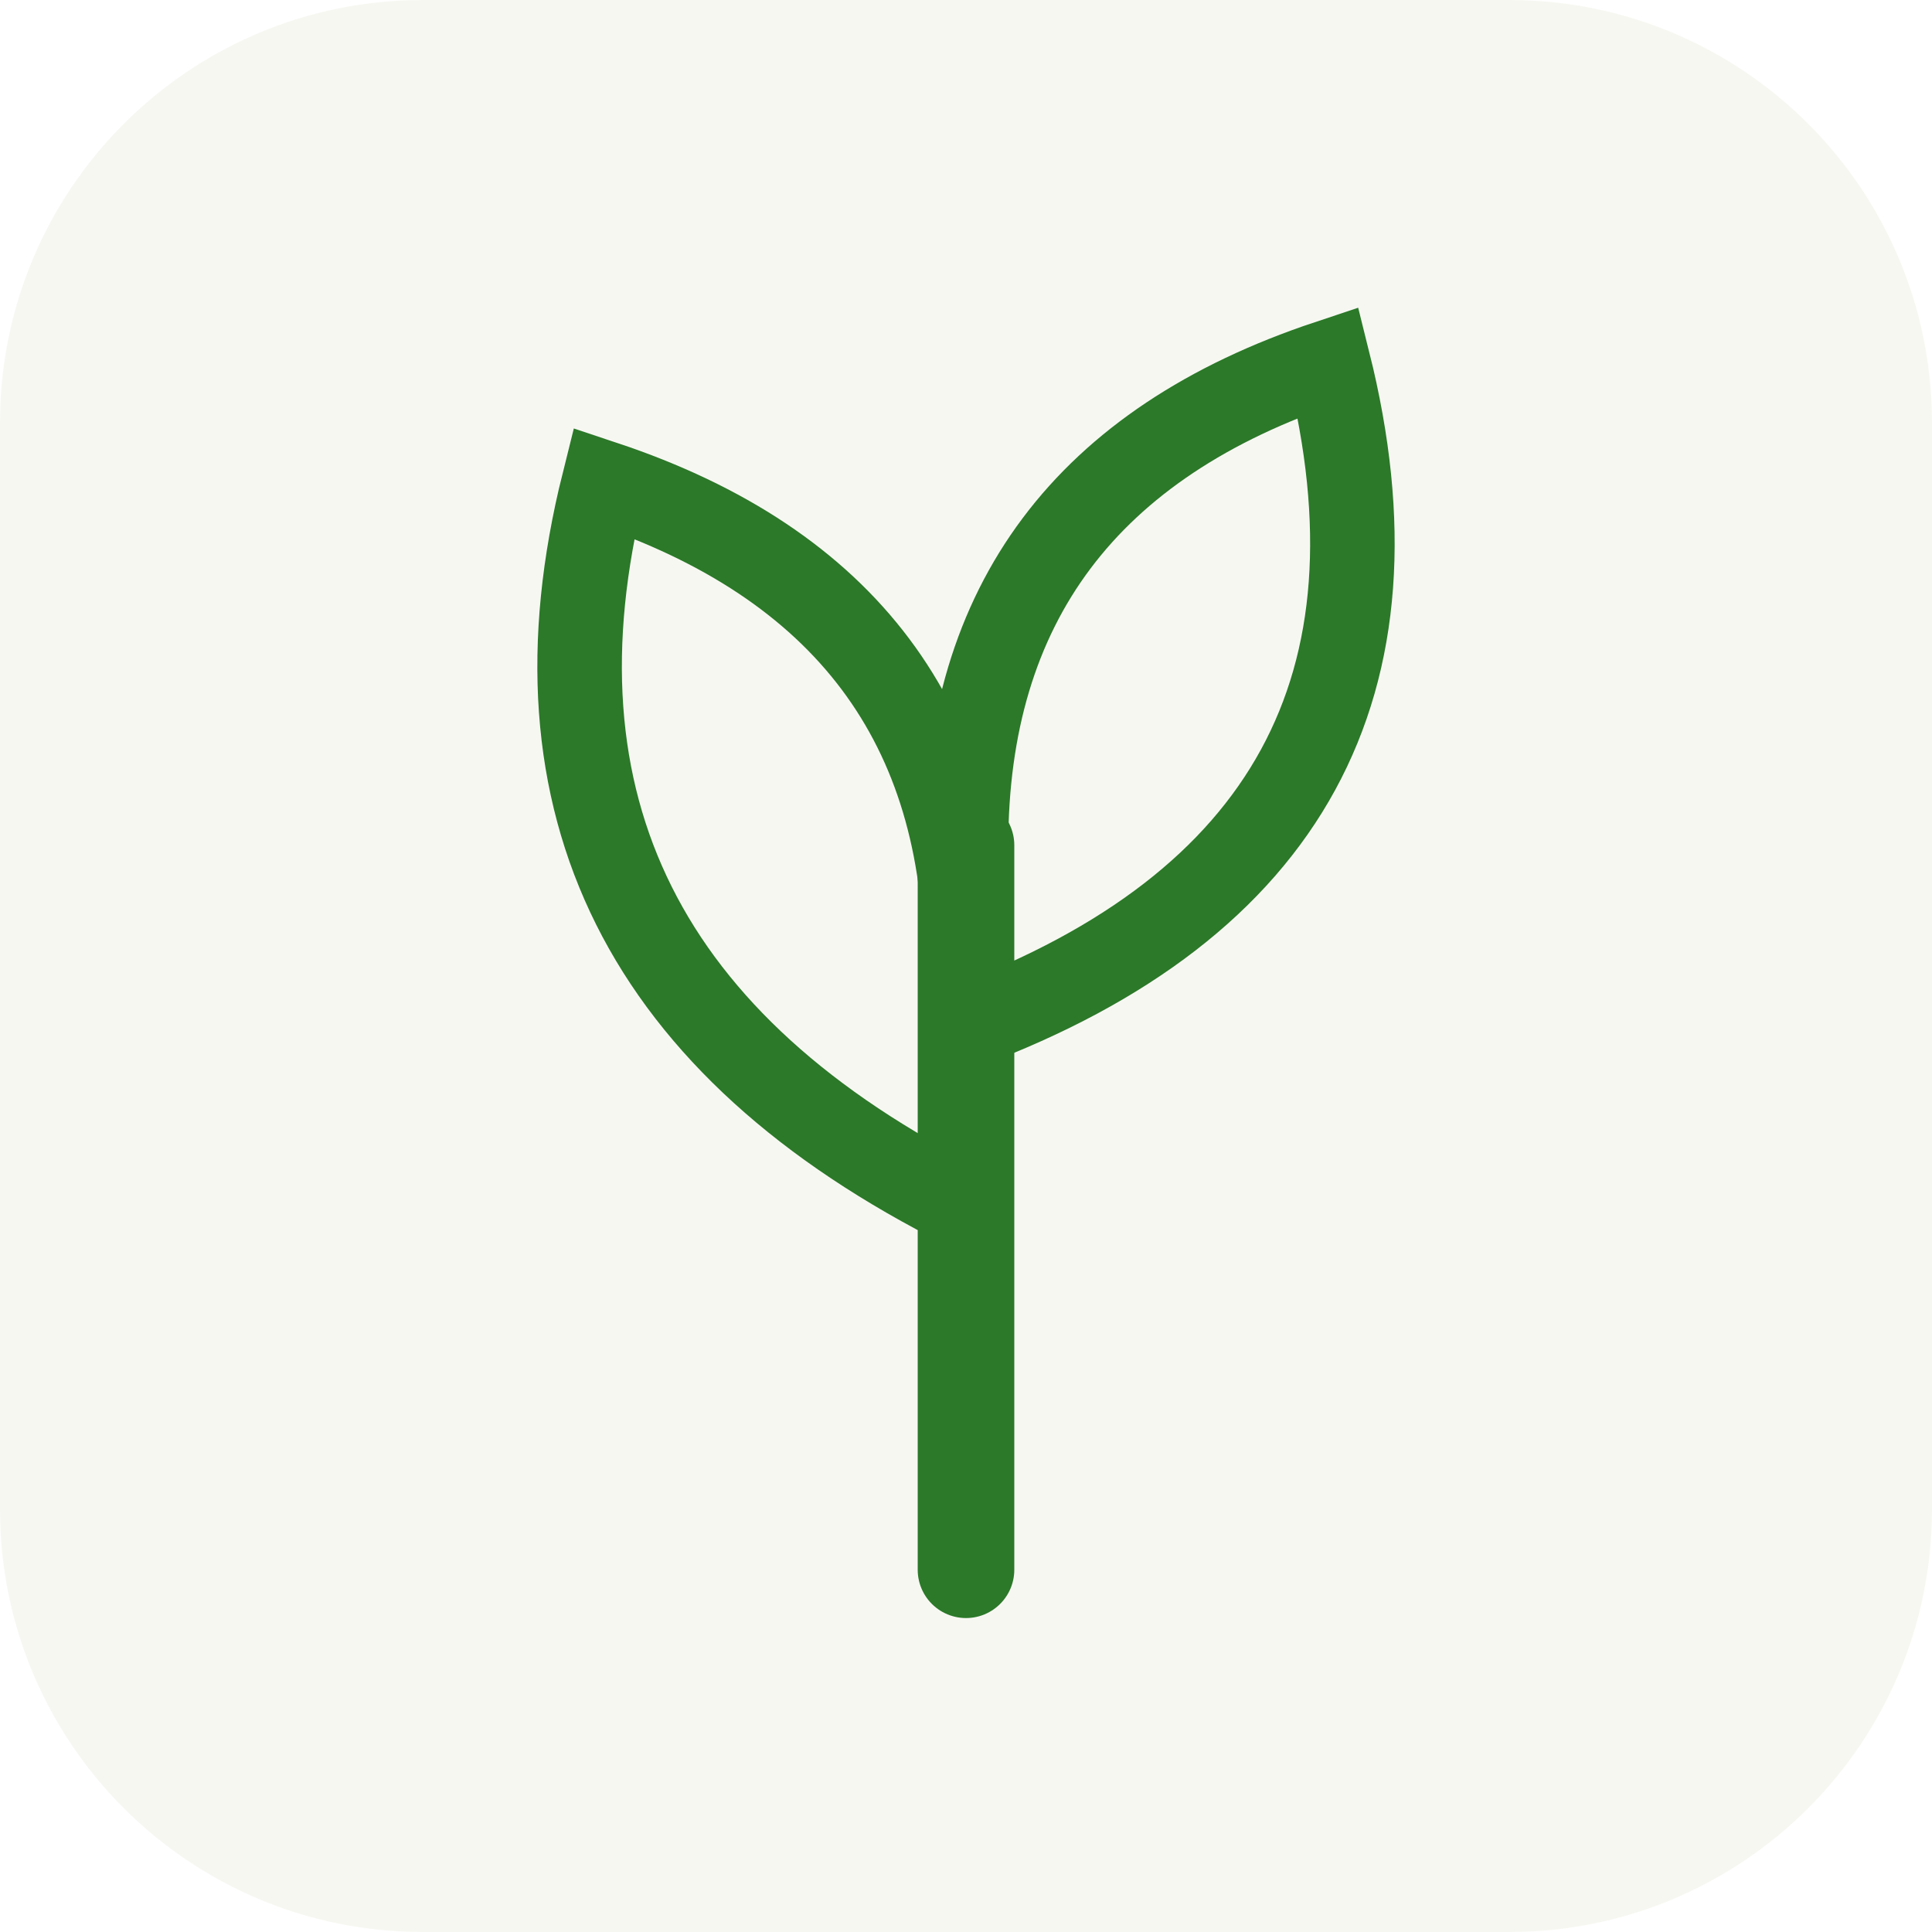
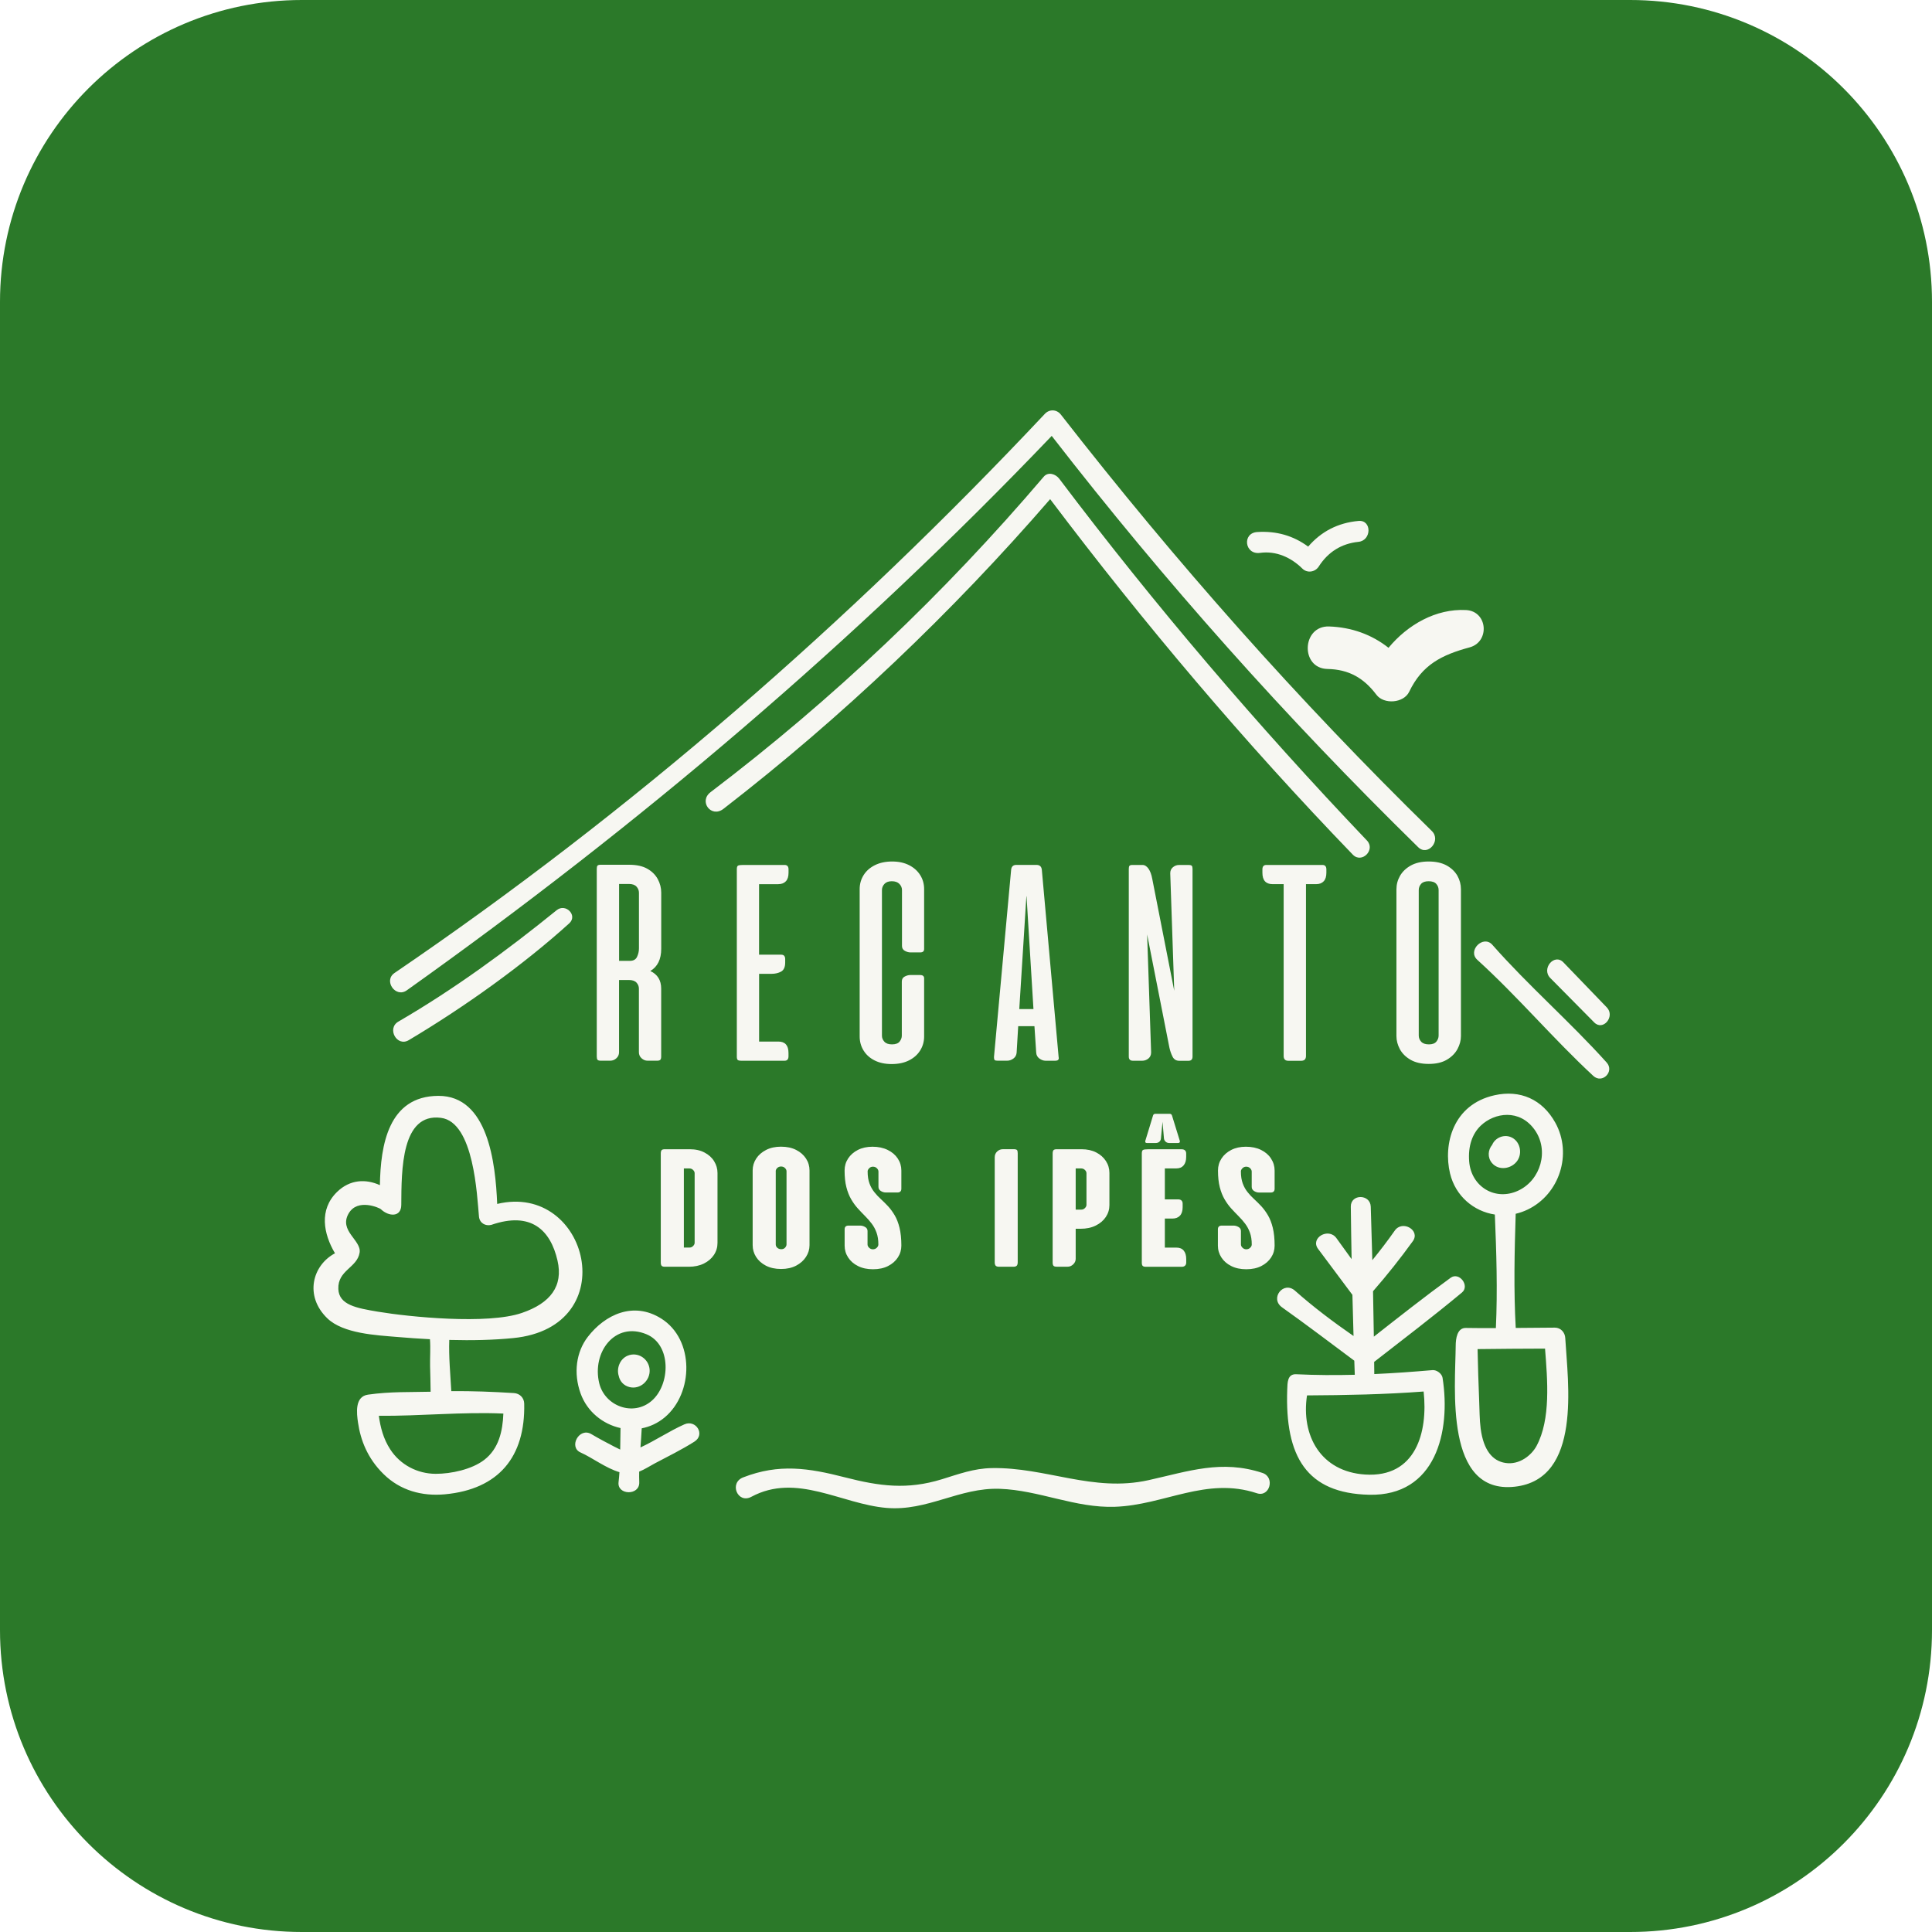
- <svg xmlns="http://www.w3.org/2000/svg" width="32" height="32" viewBox="0 0 32 32" fill="none">
-   <rect width="32" height="32" rx="7" fill="#F7F7F2" />
-   <line x1="16" y1="26" x2="16" y2="14" stroke="#2B7929" stroke-width="1.6" stroke-linecap="round" />
-   <path d="M16 20 Q8 16 10 8 Q16 10 16 16" stroke="#2B7929" stroke-width="1.4" fill="none" />
-   <path d="M16 17 Q24 14 22 6 Q16 8 16 14" stroke="#2B7929" stroke-width="1.4" fill="none" />
+ <svg xmlns="http://www.w3.org/2000/svg" width="32" height="32" viewBox="0 0 32 32">
+   <rect width="32" height="32" rx="5" fill="#2B7929" />
+   <svg x="2" y="6" width="28" height="20" viewBox="0 0 3779 2645">
+     <g>
+       <g transform="translate(1324.68, 1496.616)">
+ 	</g>
+     </g>
+     <path fill="#F7F7F2" d="M639.4,1376.9C1159,1007.3,1640.5,598.5,2081.1,137.5c254.1,327.7,522.8,628.9,819.2,919.4  c21.8,21.4,52.2-15,30.5-36.2c-300-293.6-571.2-599.8-829.2-930.8c-9.3-12-25.7-12.6-36-1.5C1628.2,553.7,1140.3,978.7,612,1338.1  C586.7,1355.3,614.4,1394.7,639.4,1376.9z M2697.6,658.5c47.6,1,80.9,19.9,109.4,57.7c16.7,22.1,60.9,18.9,73.2-6.7  c29.1-60.8,73.1-82.5,135.2-99.3c45.6-12.4,40.4-80.9-8.1-83.4c-67.4-3.5-130.7,32.9-173.3,84.4c-37.3-29.6-82.7-46-132.8-47.7  C2640,561.5,2636.4,657.3,2697.6,658.5z M2546.8,399c36-5,69.4,10.2,94.6,35.1c11,10.9,28.7,7.9,36.7-4.7  c20.6-32.2,50.4-51.2,88.8-55.1c29.5-3,30.1-49.4,0-46.7c-46.1,4.1-83.7,23.9-112.5,57.4c-33-24.4-71-35.4-113.9-32.6  C2506.4,354.5,2512.2,403.7,2546.8,399z M974.4,1197.8c-113,91.6-229.3,176.6-353.8,249c-26.4,15.3-3.3,57.2,23.2,41.5  c126.2-75.1,257.6-169.4,358.8-261.2C1022.1,1209.3,994.5,1181.4,974.4,1197.8z M3066.1,1275.1c-20.2-22.9-56.4,12.9-33.6,33.6  c90.4,82.1,169.6,176.4,259.2,259.4c20,18.6,48.1-9.7,29.9-29.9C3239.9,1447.3,3146.8,1366.7,3066.1,1275.1z M2077.6,278.9  c209.9,278.2,434.6,543.8,676.6,794.7c20,20.7,51.4-10.8,31.6-31.6c-244.3-256.6-474.4-525.9-687.8-808.7  c-7.8-10.4-24.6-16.5-34.8-4.5c-223.4,262.3-470.3,496.6-744.7,705.1c-27.1,20.6,1.4,58.5,28.8,37.3  C1612.8,765.7,1857.7,532.9,2077.6,278.9z M2932.3,2225.9c-43.2,3.7-86.6,6.9-130.1,8.8c-0.1-9.1-0.2-18.1-0.3-27.2  c65.7-51.2,132.3-101.8,196.3-155.1c18.1-15.1-6.1-47-25.4-32.9c-58.2,42.4-114.9,87.1-171.6,131.6c-0.5-33.9-1.1-67.8-1.8-101.6  c31.4-35.9,60.9-73.1,88.9-111.8c17.6-24.3-23.2-48.3-40.4-23.6c-15.9,22.7-32.7,44.6-50.1,66c-1-39.9-2.2-79.8-3.5-119.6  c-1-28.6-45-28.8-44.6,0c0.4,39.1,1.1,78.2,1.8,117.3c-11.3-15.6-22.6-31.3-33.9-46.9c-17.8-24.7-59.3-0.4-41,24  c25.5,34.1,50.9,68.2,76.4,102.3c0.1,0.1,0.2,0.2,0.3,0.4c0.7,30.7,1.6,61.4,2.5,92c-45.4-31.4-90-65-130.9-101.3  c-25.5-22.6-57.1,17.2-28.8,37.3c54.5,38.7,107.8,79.3,161.4,119.2c0.4,10.5,0.7,21,1.1,31.5c-43.6,1.1-87.2,0.9-130.7-1.2  c-20.1-1-19.7,18.6-20.3,34.4c-5.3,149.8,43.4,231.8,183.1,235c148.8,3.4,183.1-141.1,164.1-261.5  C2953.3,2233.7,2941.6,2225,2932.3,2225.9z M2781.8,2459.3c-99.4-6.4-143.6-87.2-130-176.9c87.1-0.5,173.8-2.1,260.7-8.7  C2922.5,2365.1,2894.9,2466.5,2781.8,2459.3z M3121.7,1758.2c12.7-18,6-45.5-14.9-53.5c-16.3-6.2-34.8,2.4-41.1,17.6  c-9.4,11.3-10.9,28-0.5,40.5C3080.3,1780.8,3108.8,1776.3,3121.7,1758.2z M3205.8,2130.9c-29.1,0.1-58.2,0.4-87.4,0.7  c-4.7-84.4-2.8-170.7-0.1-255.2c9-2.1,18-5.2,26.7-9.4c71.2-34.1,100.3-124.3,62.1-193.8c-29.1-52.9-79-74.5-136-61.8  c-93.6,20.8-115,110-99.6,174.7c12.2,50.9,53.2,84.9,100.2,92c3.5,84,6.2,169.8,2.3,253.8c-22.4,0.1-44.8,0.1-67.2-0.3  c-19.5-0.3-22.5,24.2-22.6,39.3c-0.8,94.6-25.4,333,132,315.6c150.7-16.7,118.6-232.8,112.9-332.3  C3228.5,2141.7,3219.1,2130.9,3205.8,2130.9z M3014.3,1759.4c-2.7-34.4,7-62.1,26.1-80.2c30.7-29.1,86.5-37.7,120.2,9.3  c33,46.1,13.8,112.7-36.7,136.2C3072.6,1848.6,3018.8,1815.9,3014.3,1759.4z M3164.9,2395.4c-11.2,20.9-38.4,42.9-69.6,38  c-28.8-4.5-48.9-28.3-55.3-76.8c-2.6-19.9-2.4-41-3.3-61c-1.7-38.9-2.7-77.8-3.6-116.7c50.3-0.8,100.6-0.8,150.8-1.1  C3189.4,2248,3197,2335.8,3164.9,2395.4z M877,2154.3c249.5-24.3,168.5-349-35.5-299.9c-3.7-91.2-20.4-242.1-131.6-241.6  c-111.6,0.5-129.1,110-130.6,199.6c-31.5-14.3-67-12.9-95.8,15.2c-40.8,39.8-30.3,93.7-4.6,137.1c-50.6,26.9-68.8,95.5-17.1,145.4  c35.5,34.3,109.5,37.7,155.4,41.6c25.6,2.2,50.3,3.9,74,5.1c1.6,20.1-0.1,40.3,0.3,60.4c0.4,19.1,1.1,38,1.2,57  c-45.8,1.2-89.3-0.7-140,6.5c-29.9,4.3-25.5,41.3-22.2,63.2c5.6,37.8,20.7,78.9,57.1,114.5c37.3,36.6,85.8,49.8,136.9,45.1  c120.2-11.1,180.1-83.6,177.4-202.8c-0.3-13-10-22.7-22.9-23.5c-46.7-2.9-93.4-4.8-140.1-4.3c-2-37.7-5.9-76.8-4.5-114.5  C786.1,2159.8,833.4,2158.6,877,2154.3z M855.3,2323c-1.5,39.2-10.1,78.4-42.7,103.5c-27.8,21.4-74.2,31.3-108.6,31.2  c-40.8-0.1-79.2-20.1-101.6-54.7c-15.5-23.9-21.8-49.1-25.5-75C667.7,2328.8,763.9,2318.9,855.3,2323z M575.1,2095.3  c-48.1-8.1-87.3-15-88.7-50.8c-1.6-42.3,42.3-47.3,47.6-81.5c4.2-27.5-46.8-48.4-24.7-87.1c20.2-35.3,69.8-12.1,71.9-10  c17.7,17.1,45.7,18.7,45.9-9.2c0.4-78.4,0.1-206,88.5-194.8c74.3,9.3,80.8,174.8,85.2,220.8c1.4,14.3,14.1,21.8,27.5,18.5  c89-30.7,132.3,11.6,148,79.6c13.3,57.6-16.1,95.4-79.2,117.1C819.7,2124.7,643.9,2106.8,575.1,2095.3z M1260,2347.1  c-33.7,15-64.8,36.2-98.2,51.6c1-14.3,2.1-28.5,2.8-42.7c18.1-3.5,35.7-11.4,51.3-24.4c64.9-54.3,66.8-174.2-7.7-221  c-62.4-39.2-125.8-8.7-164.1,40.9c-26,33.7-32.5,81-16.2,126.4c14.7,41,50,68.9,89.3,77.5c-0.4,15.9-0.5,32-0.7,48.1  c-4-1.8-8.5-4.1-13.9-6.9c-17.1-8.8-34.1-17.9-50.7-27.7c-26.9-16-51.4,28.9-24,41.1c25.8,11.4,56.7,35.2,86.9,44  c-0.5,7.5-1.1,15-2,22.5c-3.3,29.1,47.4,30.5,46.3,0c-0.3-7.9-0.3-15.8-0.2-23.7c12.2-4.8,23.7-12.5,34.7-18.3  c29.8-15.8,60.3-30.7,88.7-48.7C1307.4,2370,1285.8,2335.7,1260,2347.1z M1069.6,2255.1c-16.7-68.8,35-138.7,105.6-109.4  c56.2,23.3,53.7,112.3,11.8,148.7C1145.5,2330.4,1082,2306.2,1069.6,2255.1z M3293.8,1448.6c19.9,20.1,47.5-13.5,28.2-33.5  c-32.3-33.6-64.7-67.1-97-100.7c-20.3-21.1-50,14.1-29.4,34.9C3228.4,1382.5,3261.1,1415.5,3293.8,1448.6z M2552.2,2455.7  c-91.4-30.1-164.3-3.9-254.8,16.2c-124.4,27.6-228.8-29.3-350.6-27c-39.8,0.7-73.4,13.3-111.1,24.9c-77.8,24-139.5,15.6-216.7-4.2  c-81.6-21-147.6-31.1-227.7,0.1c-32.1,12.5-12.1,59.8,18.3,43.4c101.2-54.4,201.2,16.2,302.1,24.8c91.9,7.8,162.6-45.8,253.3-42.7  c87.5,3,168.9,43.3,257.4,40.2c110.8-3.8,203.9-67.8,317.3-30.3C2568.5,2510.8,2581,2465.2,2552.2,2455.7z M1132.7,2193.8  c-17.1,7.4-24.8,28.2-19.5,45c2.5,11.6,10.4,21.5,24,25c24,6,46.4-14.5,45.1-38.5C1181,2200.8,1155.9,2183.8,1132.7,2193.8z   M1208.2,1284v-125.6c0-10.5-2.6-20.6-7.7-30.1c-5.2-9.5-12.9-17.3-23.4-23.2c-10.4-5.9-23.9-8.9-40.4-8.9H1073  c-3.6,0-6,0.6-7.2,1.9c-1.2,1.3-1.7,3.7-1.7,7.3v419.6c0,3.3,0.6,5.7,1.7,7.1c1.2,1.4,3.6,2.1,7.2,2.1h21.2c5.2,0,9.7-1.8,13.7-5.4  c4-3.6,6-8.1,6-13.5v-161.5h22c7.7,0,13.4,1.9,17,5.8c3.6,3.9,5.4,8.4,5.4,13.5v142.2c0,5.4,2,9.9,6,13.5c4,3.6,8.4,5.4,13.3,5.4  h21.3c3.6,0,6-0.7,7.3-2.1c1.3-1.4,1.9-3.8,1.9-7.1v-151.9c0-18.8-8.1-31.9-24.3-39.4C1200.1,1324.1,1208.2,1307.4,1208.2,1284z   M1158.4,1283.2c0,6.4-1.4,12.7-4.2,18.7c-2.8,6.1-8.2,9.1-16.2,9.1H1114v-171.9h22c7.7,0,13.4,2,17,6c3.6,4,5.4,8.6,5.4,13.7  V1283.2z M1470,1139.5c7.2,0,12.8-2.1,16.8-6.4c4-4.2,6-10.6,6-19.1v-7.4c0-6.7-3-10-8.9-10h-92c-5.9,0-9.8,0.5-11.8,1.4  c-1.9,0.9-2.9,3.5-2.9,7.9v419.2c0,3.6,0.6,6,1.9,7.3c1.3,1.3,4.3,1.9,8.9,1.9h95.8c5.9,0,8.9-3.3,8.9-10v-7.4  c0-17-7.6-25.5-22.8-25.5h-42.9V1340h27.8c8.2,0,15.4-1.7,21.4-5c6-3.4,9.1-10.1,9.1-20.1v-7.7c0-6.7-3-10-8.9-10h-49.5v-157.6H1470  z M1752.8,1288.6c4.2,2.3,8.3,3.5,12.2,3.5h22.4c5.7,0,8.5-2.6,8.5-7.7v-133.7c0-11.6-2.9-22-8.7-31.3c-5.8-9.3-14-16.7-24.7-22.2  c-10.7-5.5-23.4-8.3-38.1-8.3c-14.7,0-27.5,2.7-38.4,8.1c-10.9,5.4-19.4,12.8-25.3,22.2c-5.9,9.4-8.9,19.9-8.9,31.5v329.2  c0,11.6,2.9,22.1,8.7,31.5c5.8,9.4,14,16.8,24.7,22.2c10.7,5.4,23.4,8.1,38.1,8.1c14.9,0,27.8-2.7,38.6-8.1  c10.8-5.4,19.2-12.8,25.1-22.2c5.9-9.4,8.9-19.9,8.9-31.5v-129.8c0-4.9-3-7.4-8.9-7.4h-22.4c-3.6,0-7.6,1.1-12,3.3  c-4.4,2.2-6.6,6-6.6,11.4v121c0,4.4-1.6,8.7-4.8,12.9c-3.2,4.2-9,6.4-17.2,6.4c-7.7,0-13.4-2-17-6c-3.6-4-5.4-8.4-5.4-13.3v-325.7  c0-5.1,1.9-9.7,5.6-13.7c3.7-4,9.2-6,16.4-6c7.5,0,13.1,2,17,6c3.9,4,5.8,8.6,5.8,13.7v124.8  C1746.4,1282.6,1748.5,1286.3,1752.8,1288.6z M2042.5,1457.1l3.9,58.7c0.3,5.7,2.6,10.2,7.1,13.5c4.5,3.3,9.2,5,14.1,5h21.2  c5.4,0,8.1-1.9,8.1-5.8c0-0.5-0.1-1-0.2-1.5c-0.1-0.5-0.2-1-0.2-1.6l-37.5-418.1c-0.8-7.2-4.8-10.8-12-10.8H2002  c-7,0-10.8,3.6-11.6,10.8l-38.3,418.1v1.9c0,2.6,0.5,4.4,1.5,5.4c1,1,3.2,1.5,6.6,1.5h21.2c5.2,0,9.9-1.7,14.3-5  c4.4-3.3,6.7-7.9,7-13.5l3.5-58.7H2042.5z M2024.4,1167.7l0.4-1.6l15.5,252.7h-31.7L2024.4,1167.7z M2395.9,1525.1v-419.6  c0-3.3-0.5-5.7-1.6-6.9c-1-1.3-3.5-1.9-7.3-1.9h-21.6c-4.9,0-9.4,1.7-13.3,5c-4,3.3-6,7.7-6,13.1v1.1l8.9,262l-49.1-250  c-1.8-9.8-4.6-17.5-8.5-23c-3.9-5.5-8.4-8.3-13.5-8.3h-21.6c-3.9,0-6.3,0.6-7.4,1.9c-1,1.3-1.5,3.6-1.5,6.9v419.6  c0,6.2,3.1,9.3,9.3,9.3h20.5c5.4,0,10.1-1.7,14.1-5c4-3.3,6-7.9,6-13.5v-1.1l-8.9-262.8l49.8,253.1c1.6,7.2,3.9,13.9,7,20.1  c3.1,6.2,8.1,9.3,15.1,9.3h20.5C2392.8,1534.4,2395.9,1531.3,2395.9,1525.1z M2610.1,1534.4h28.6c7.2,0,10.8-3.6,10.8-10.8v-384.1  h22.8c7.2,0,12.8-2.1,16.8-6.4c4-4.2,6-10.6,6-19.1v-7.4c0-6.7-3-10-8.9-10H2561c-5.9,0-8.9,3.3-8.9,10v7.4c0,17,7.6,25.5,22.8,25.5  h24.7v384.1C2599.6,1530.8,2603.1,1534.4,2610.1,1534.4z M2964,1097.8c-10.7-5.9-24.2-8.9-40.4-8.9c-15.7,0-28.9,3-39.6,8.9  c-10.7,5.9-18.7,13.6-24.2,23c-5.4,9.4-8.1,19.5-8.1,30.3v328c0,10,2.6,19.8,7.7,29.4c5.2,9.5,13.1,17.4,23.8,23.6  c10.7,6.2,24.3,9.3,40.8,9.3c16.5,0,30-3.2,40.6-9.5c10.6-6.3,18.4-14.2,23.6-23.8c5.1-9.5,7.7-19.2,7.7-29v-328  c0-10.8-2.6-20.9-7.9-30.3C2982.6,1111.4,2974.6,1103.7,2964,1097.8z M2946,1478c0,4.9-1.7,9.4-5,13.5c-3.3,4.1-8.9,6.2-16.6,6.2  c-8,0-13.8-2-17.4-6c-3.6-4-5.4-8.6-5.4-13.7v-325.3c0-5.1,1.7-9.7,5.2-13.7c3.5-4,9.1-6,16.8-6c8,0,13.7,2,17.2,6  c3.5,4,5.2,8.6,5.2,13.7V1478z M1305,1739.5c-9.3-5-20.4-7.4-33.3-7.4h-55.2c-3.7,0-6.2,0.7-7.4,2.1c-1.2,1.4-1.9,3.9-1.9,7.4v243.7  c0,3.4,0.6,5.8,1.9,7.3c1.2,1.5,3.7,2.2,7.4,2.2h53.3c12.8,0,24-2.4,33.6-7.1c9.6-4.7,17.1-11.1,22.5-19.2c5.4-8.1,8.1-17.1,8.1-27  v-156.3c0-9.4-2.5-18.1-7.5-26.2C1321.6,1750.9,1314.4,1744.4,1305,1739.5z M1282.9,1941.2c0,2.5-1.1,4.9-3.4,7.2  c-2.2,2.3-4.9,3.5-8,3.5h-12.7V1775h11.8c3.6,0,6.5,1.1,8.8,3.4c2.3,2.2,3.5,4.7,3.5,7.3V1941.2z M1442.2,1992.4  c9.5,4.9,20.8,7.4,34,7.4c12.8,0,24-2.5,33.5-7.4c9.5-5,16.9-11.5,22.1-19.6c5.3-8.1,7.9-16.9,7.9-26.3v-167.1  c0-9.6-2.6-18.4-7.8-26.4c-5.2-8-12.5-14.5-22-19.3c-9.5-4.9-20.8-7.3-34-7.3c-12.7,0-23.8,2.4-33.3,7.3  c-9.5,4.9-16.9,11.3-22.1,19.3c-5.2,8-7.9,16.8-7.9,26.4v167.1c0,9.4,2.5,18.2,7.6,26.3C1425.4,1980.9,1432.7,1987.5,1442.2,1992.4z   M1464.1,1781.4c0-2.6,1.1-5.1,3.4-7.3c2.2-2.2,5.1-3.4,8.5-3.4c3.6,0,6.5,1.1,8.8,3.4c2.3,2.2,3.5,4.7,3.5,7.3v163.5  c0,2.3-1,4.7-3.1,7.1c-2.1,2.4-4.9,3.6-8.5,3.6c-3.6,0-6.5-1-8.9-3.1c-2.4-2.1-3.6-4.6-3.6-7.5V1781.4z M1699,1825.4  c3.5,2.2,7.2,3.4,11,3.4h26.2c5.9,0,8.8-2.9,8.8-8.6v-40.6c0-9.7-2.7-18.6-8-26.7c-5.3-8-12.8-14.5-22.5-19.2  c-9.7-4.8-21-7.2-34-7.2c-12.5,0-23.4,2.4-32.8,7.2c-9.3,4.8-16.6,11.2-21.8,19.2c-5.2,8-7.8,16.9-7.8,26.7c0,14.4,1.3,26.8,4,37.3  c2.7,10.5,6.3,19.6,10.8,27.2c4.5,7.7,9.4,14.5,14.8,20.4c5.4,5.9,10.8,11.6,16.2,17c5.4,5.4,10.4,11,14.8,16.9  c4.5,5.9,8.1,12.6,10.8,20.1c2.7,7.5,4.1,16.3,4.1,26.6c0,2.5-1.2,4.9-3.5,7.2c-2.3,2.3-5.3,3.5-8.8,3.5c-3.2,0-6-1.2-8.4-3.5  c-2.3-2.3-3.5-4.7-3.5-7.2V1915c0-4-1.8-7.1-5.5-9.1c-3.6-2.1-7.3-3.1-11-3.1H1627c-5.9,0-8.8,2.8-8.8,8.4v36.4  c0,9.6,2.6,18.4,7.8,26.4c5.2,8,12.5,14.5,22,19.2c9.5,4.8,20.7,7.2,33.5,7.2c13.1,0,24.4-2.4,33.8-7.2c9.4-4.8,16.7-11.2,21.9-19.2  c5.2-8,7.8-16.8,7.8-26.4c0-15.6-1.4-28.9-4.1-39.9c-2.7-11-6.3-20.3-10.8-27.9c-4.5-7.6-9.4-14.3-14.7-20.1  c-5.3-5.7-10.7-11-16.1-16c-5.4-4.9-10.4-10.2-14.8-15.8c-4.5-5.6-8.1-12-10.8-19.4c-2.7-7.3-4.1-16.3-4.1-27c0-2.2,1.1-4.4,3.4-6.8  c2.2-2.4,5.1-3.6,8.5-3.6c3.6,0,6.5,1.2,8.8,3.5c2.3,2.3,3.5,4.8,3.5,7.4v34.3C1693.8,1820.1,1695.5,1823.1,1699,1825.4z   M1971.3,1732.1c-4.5,0-8.5,1.7-12.2,5.1c-3.6,3.4-5.4,7.7-5.4,13v234.6c0,3.7,0.8,6.3,2.3,7.8c1.5,1.5,4.1,2.2,7.6,2.2h31.5  c3.6,0,6.1-0.7,7.7-2.2c1.5-1.5,2.3-4.1,2.3-7.8v-243.7c0-3.6-0.5-5.9-1.6-7.2c-1.1-1.2-3.6-1.9-7.6-1.9H1971.3z M2092.5,1994.7  h24.3c4.5,0,8.6-1.7,12.3-5.2c3.7-3.5,5.6-7.6,5.6-12.4v-67.2h10.9c13,0,24.3-2.4,34-7.2c9.7-4.8,17.2-11.2,22.5-19.2  c5.3-8,8-16.9,8-26.7v-71.6c0-9.7-2.6-18.6-7.8-26.7c-5.2-8-12.4-14.5-21.7-19.2c-9.3-4.8-20.2-7.2-32.9-7.2h-55.2  c-3.7,0-6.2,0.7-7.4,2.1c-1.2,1.4-1.9,3.9-1.9,7.4v243.7c0,3.4,0.6,5.8,1.9,7.3C2086.3,1994,2088.8,1994.7,2092.5,1994.7z   M2134.7,1775h11.8c3.6,0,6.5,1.1,8.8,3.4c2.3,2.2,3.5,4.7,3.5,7.3v70.7c0,2.5-1.1,4.9-3.4,7.2c-2.2,2.3-4.9,3.5-8,3.5h-12.7V1775z   M2313.4,1718.2c3.6,0,6.4-1,8.5-3c2.1-2,3.2-4.5,3.4-7.4l3.5-37.1l3.2,37.1c0.3,2.9,1.5,5.4,3.7,7.4c2.2,2,4.9,3,8.4,3h19.2  c1.7,0,2.8-0.3,3.5-1c0.6-0.7,0.9-1.7,0.9-3.1l-17.6-57c-0.8-2.8-2.5-4.2-5.3-4.2h-32c-2.8,0-4.6,1.4-5.3,4.2l-17.4,57  c0,1.4,0.3,2.4,0.8,3.1c0.5,0.7,1.7,1,3.4,1H2313.4z M2359.7,1775c7.1,0,12.5-2.3,16.3-6.8c3.8-4.6,5.7-10.9,5.7-18.9v-7.6  c0-3.1-0.9-5.5-2.7-7.1c-1.8-1.6-4.2-2.4-7.3-2.4h-75.1c-5.6,0-9.3,0.5-11.2,1.4c-1.9,0.9-2.9,3.6-2.9,8.1v243.9  c0,3.4,0.6,5.8,1.9,7.2c1.2,1.4,3.8,2.1,7.6,2.1h79.8c3.1,0,5.5-0.8,7.3-2.5c1.8-1.7,2.7-4,2.7-7v-7.7c0-8.2-1.9-14.5-5.6-19  c-3.7-4.5-9.2-6.7-16.5-6.7H2334v-64.9h16.9c7.3,0,12.9-2.2,16.9-6.5c4-4.3,6-10.7,6-19v-7.9c0-3.1-0.9-5.4-2.7-7.1  c-1.8-1.6-4.2-2.4-7.3-2.4H2334V1775H2359.7z M2549.2,1733.7c-9.7-4.8-21-7.2-34-7.2c-12.5,0-23.4,2.4-32.8,7.2  c-9.3,4.8-16.6,11.2-21.8,19.2c-5.2,8-7.8,16.9-7.8,26.7c0,14.4,1.3,26.8,4,37.3c2.7,10.5,6.3,19.6,10.8,27.2  c4.5,7.7,9.4,14.5,14.8,20.4c5.4,5.9,10.8,11.6,16.2,17c5.4,5.4,10.4,11,14.8,16.9c4.5,5.9,8.1,12.6,10.8,20.1  c2.7,7.5,4.1,16.3,4.1,26.6c0,2.5-1.2,4.9-3.5,7.2c-2.3,2.3-5.3,3.5-8.8,3.5c-3.2,0-6-1.2-8.4-3.5c-2.3-2.3-3.5-4.7-3.5-7.2V1915  c0-4-1.8-7.1-5.5-9.1c-3.6-2.1-7.3-3.1-11-3.1h-26.2c-5.9,0-8.8,2.8-8.8,8.4v36.4c0,9.6,2.6,18.4,7.8,26.4c5.2,8,12.5,14.5,22,19.2  c9.5,4.8,20.7,7.2,33.5,7.2c13.1,0,24.4-2.4,33.8-7.2c9.4-4.8,16.7-11.2,21.9-19.2c5.2-8,7.8-16.8,7.8-26.4  c0-15.6-1.4-28.9-4.1-39.9c-2.7-11-6.3-20.3-10.8-27.9c-4.5-7.6-9.4-14.3-14.7-20.1c-5.3-5.7-10.7-11-16.1-16  c-5.4-4.9-10.4-10.2-14.8-15.8c-4.5-5.6-8.1-12-10.8-19.4c-2.7-7.3-4.1-16.3-4.1-27c0-2.2,1.1-4.4,3.4-6.8c2.2-2.4,5.1-3.6,8.5-3.6  c3.6,0,6.5,1.2,8.8,3.5c2.3,2.3,3.5,4.8,3.5,7.4v34.3c0,3.9,1.7,6.9,5.2,9.2c3.5,2.2,7.2,3.4,11,3.4h26.2c5.9,0,8.8-2.9,8.8-8.6  v-40.6c0-9.7-2.7-18.6-8-26.7C2566.3,1744.9,2558.8,1738.5,2549.2,1733.7z" />
+   </svg>
</svg>
